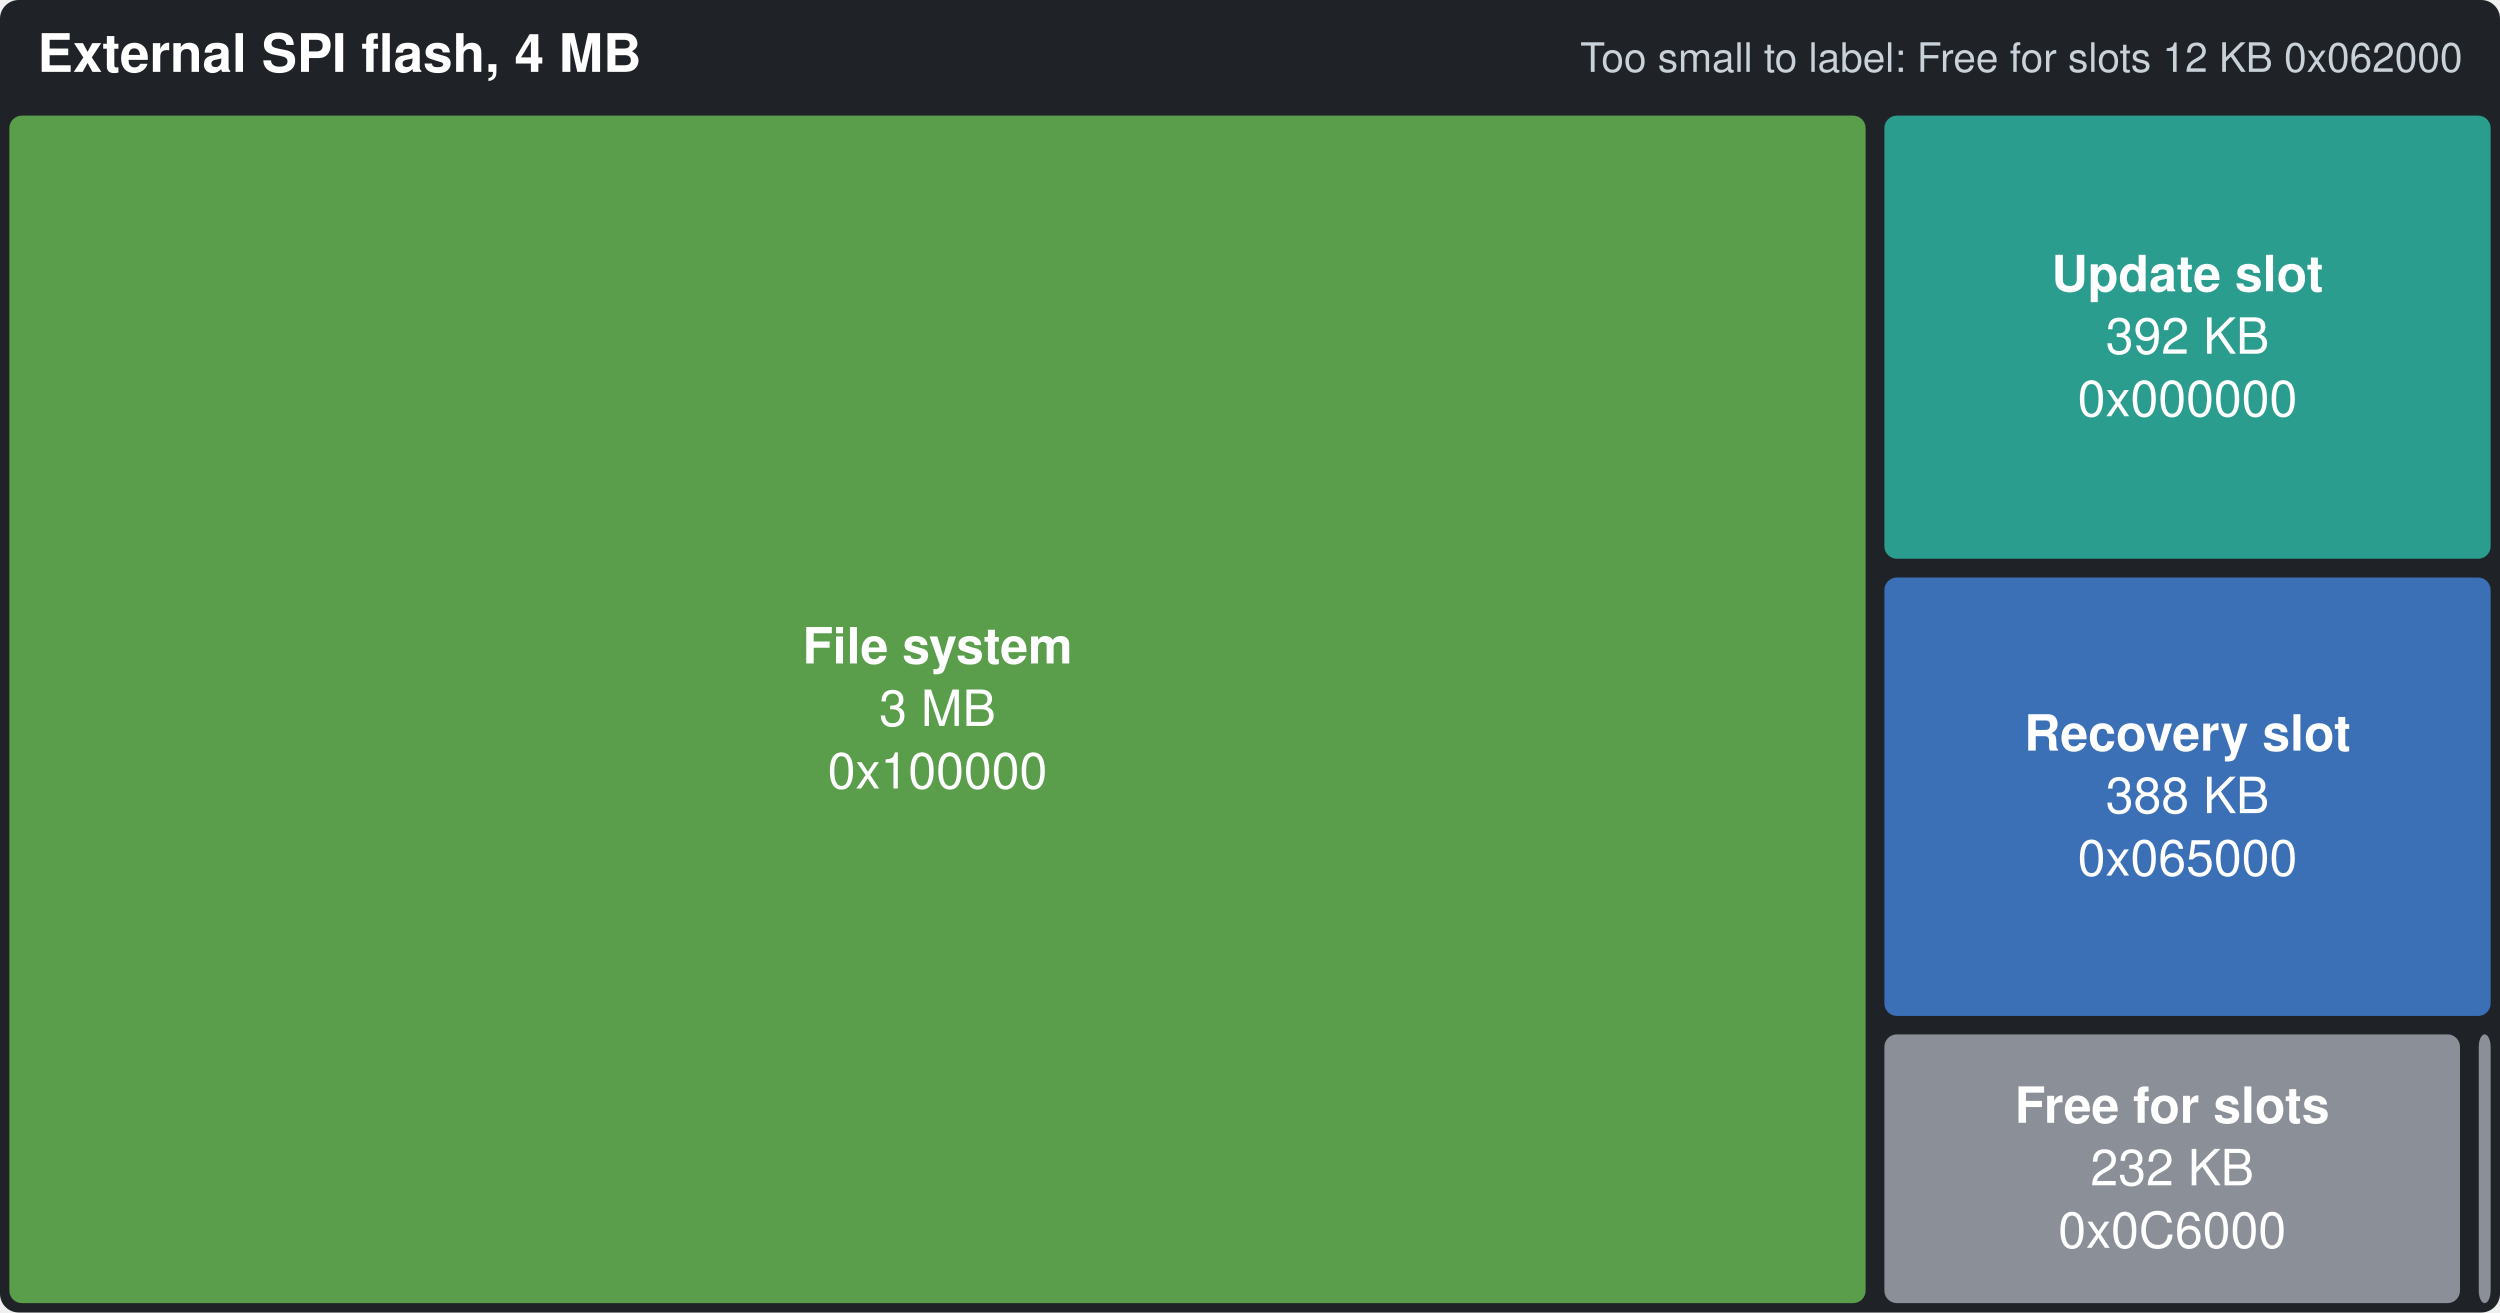
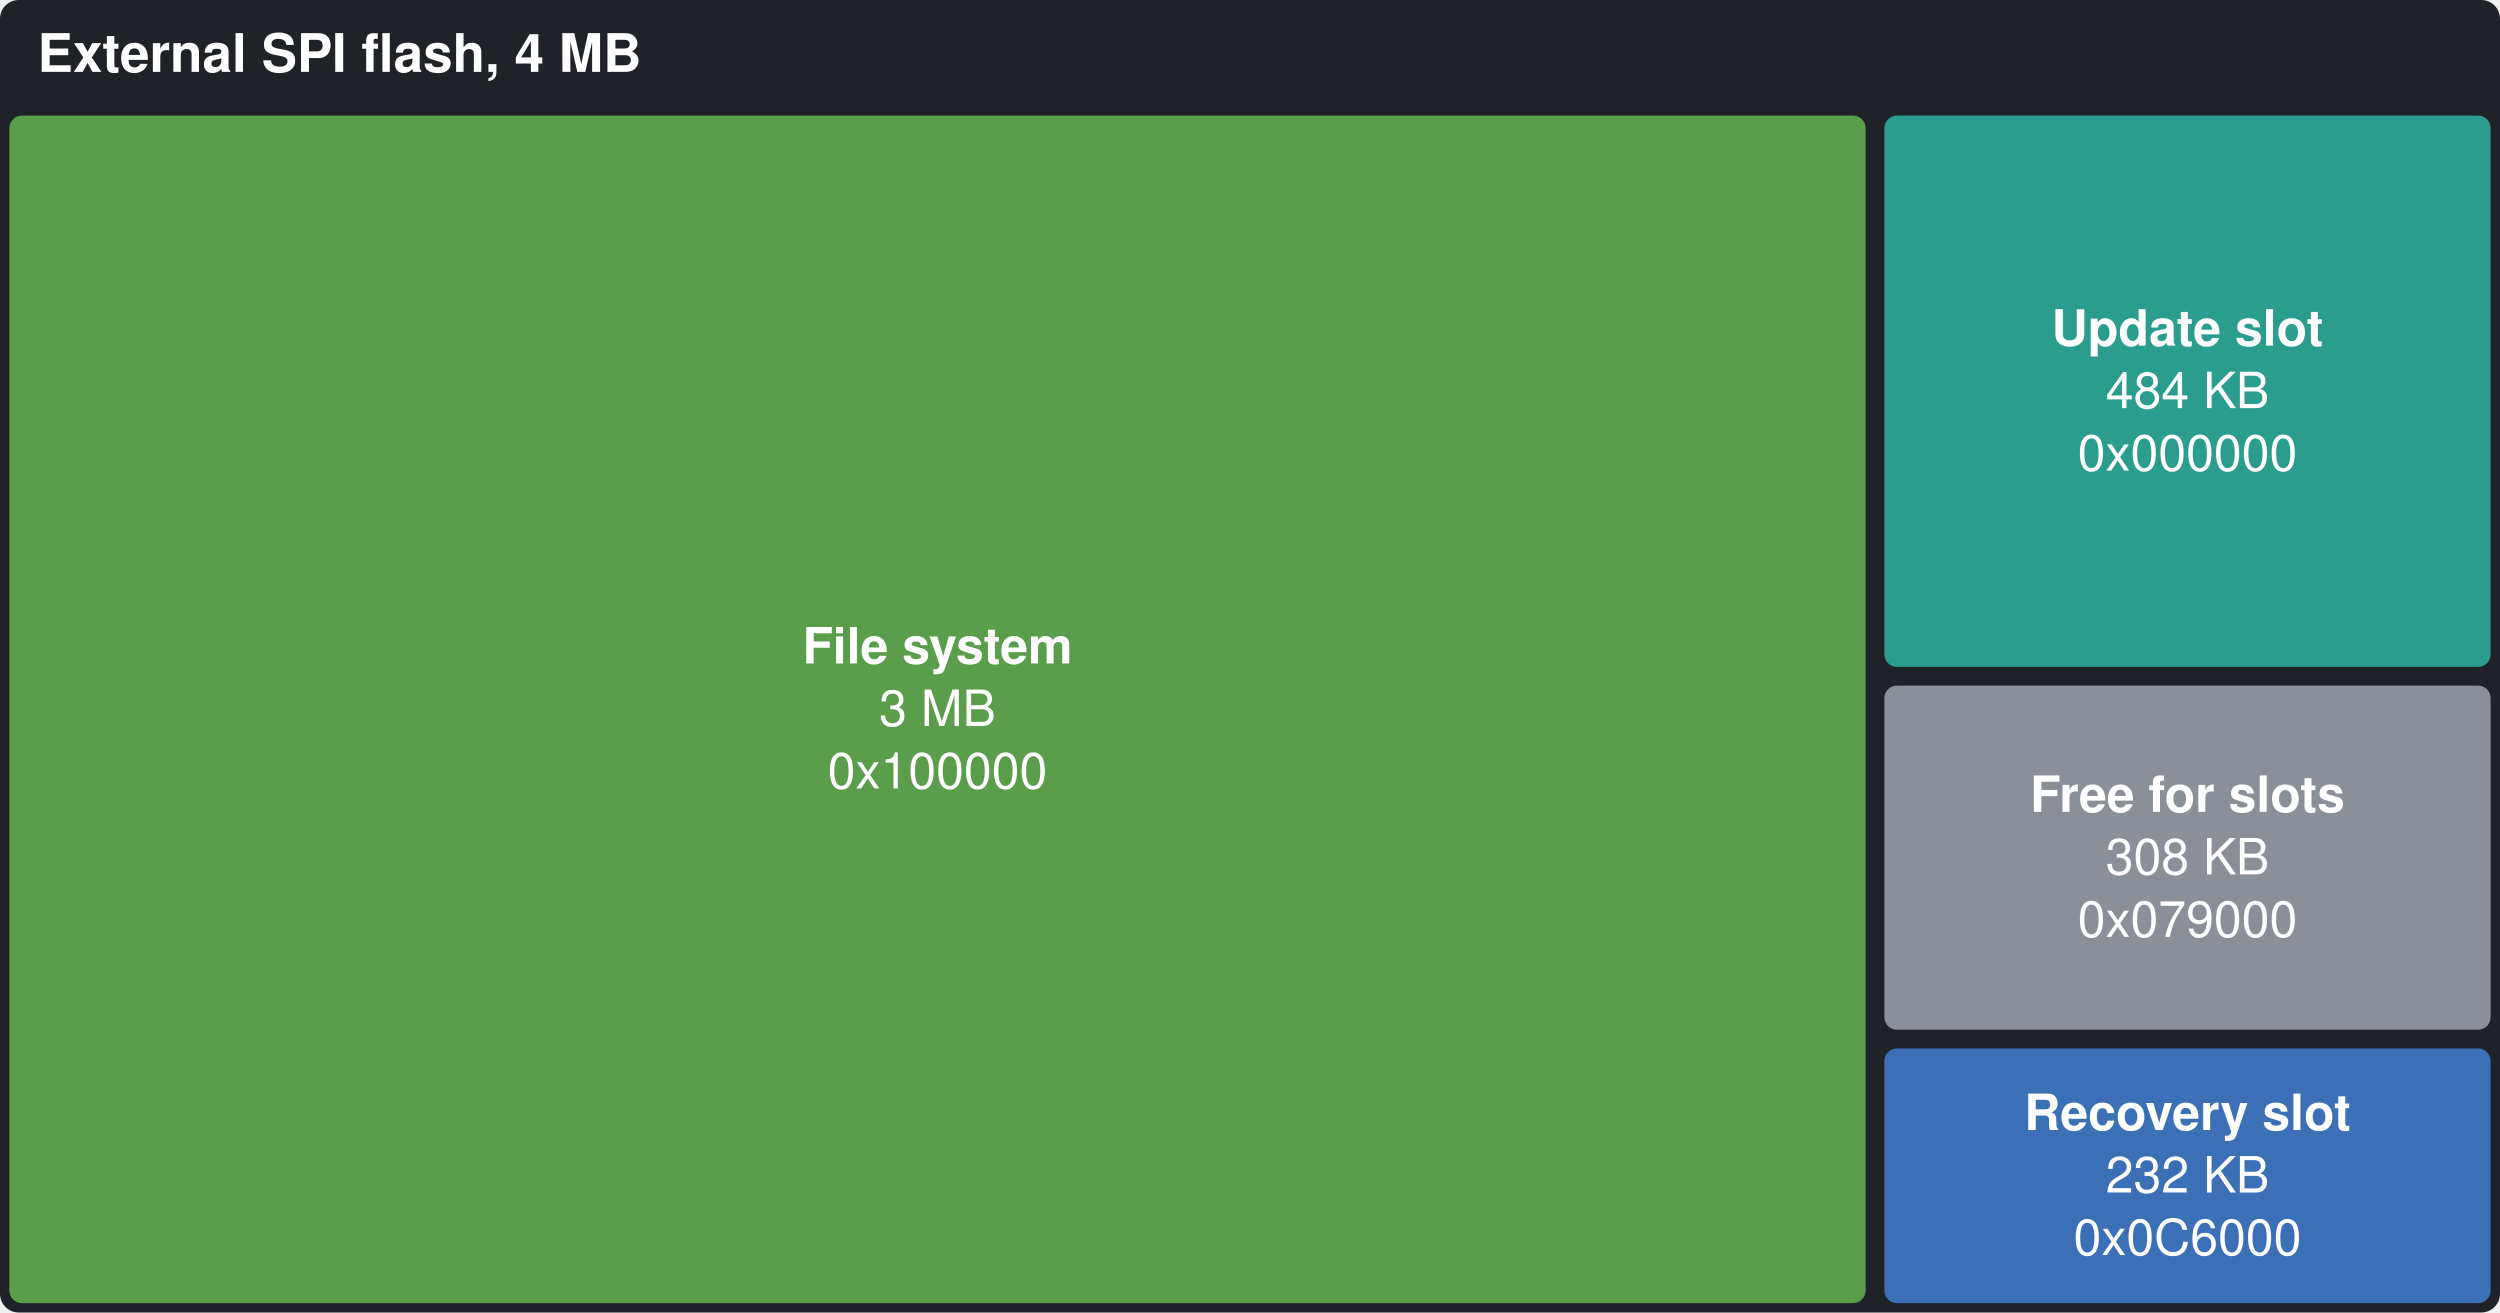
<svg xmlns="http://www.w3.org/2000/svg" viewBox="0 0 800 420" font-family="Helvetica, Arial, sans-serif">
  <rect width="800" height="420" rx="6" fill="#1f2328" />
  <text x="12" y="23" font-size="17" font-weight="bold" fill="#ffffff">External SPI flash, 4 MB</text>
  <rect x="3.0" y="37.0" width="594.0" height="380.0" rx="4" fill="#5a9e4b" />
  <text x="300.0" y="212.3" font-size="16.0" font-weight="bold" fill="#ffffff" text-anchor="middle">File system</text>
  <text x="300.0" y="232.3" font-size="16.0" font-weight="normal" fill="#ffffff" text-anchor="middle">3 MB</text>
  <text x="300.0" y="252.3" font-size="16.0" font-weight="normal" fill="#ffffff" text-anchor="middle">0x100000</text>
-   <rect x="603.0" y="37.0" width="194.0" height="141.8" rx="4" fill="#2a9d8f" />
-   <text x="700.0" y="93.2" font-size="16.0" font-weight="bold" fill="#ffffff" text-anchor="middle">Update slot</text>
-   <text x="700.0" y="113.2" font-size="16.0" font-weight="normal" fill="#ffffff" text-anchor="middle">392 KB</text>
-   <text x="700.0" y="133.2" font-size="16.0" font-weight="normal" fill="#ffffff" text-anchor="middle">0x000000</text>
-   <rect x="603.0" y="184.8" width="194.0" height="140.3" rx="4" fill="#3b6fb6" />
-   <text x="700.0" y="240.2" font-size="16.0" font-weight="bold" fill="#ffffff" text-anchor="middle">Recovery slot</text>
-   <text x="700.0" y="260.2" font-size="16.0" font-weight="normal" fill="#ffffff" text-anchor="middle">388 KB</text>
-   <text x="700.0" y="280.2" font-size="16.0" font-weight="normal" fill="#ffffff" text-anchor="middle">0x065000</text>
-   <rect x="603.0" y="331.0" width="184.2" height="86.0" rx="4" fill="#8a8f98" />
-   <text x="695.1" y="359.3" font-size="16.0" font-weight="bold" fill="#ffffff" text-anchor="middle">Free for slots</text>
-   <text x="695.1" y="379.3" font-size="16.0" font-weight="normal" fill="#ffffff" text-anchor="middle">232 KB</text>
-   <text x="695.1" y="399.3" font-size="16.0" font-weight="normal" fill="#ffffff" text-anchor="middle">0x0C6000</text>
-   <rect x="793.2" y="331.0" width="3.8" height="86.0" rx="4" fill="#8a8f98" />
-   <text x="788" y="23" font-size="13" fill="#c9d1d9" text-anchor="end">Too small to label: Free for slots 12 KB 0x062000</text>
+   <rect x="603.0" y="37.0" width="194.0" height="176.4" rx="4" fill="#2a9d8f" />
+   <text x="700.0" y="110.6" font-size="16.0" font-weight="bold" fill="#ffffff" text-anchor="middle">Update slot</text>
+   <text x="700.0" y="130.6" font-size="16.0" font-weight="normal" fill="#ffffff" text-anchor="middle">484 KB</text>
+   <text x="700.0" y="150.6" font-size="16.0" font-weight="normal" fill="#ffffff" text-anchor="middle">0x000000</text>
+   <rect x="603.0" y="219.4" width="194.0" height="110.1" rx="4" fill="#8a8f98" />
+   <text x="700.0" y="259.8" font-size="16.0" font-weight="bold" fill="#ffffff" text-anchor="middle">Free for slots</text>
+   <text x="700.0" y="279.8" font-size="16.0" font-weight="normal" fill="#ffffff" text-anchor="middle">308 KB</text>
+   <text x="700.0" y="299.8" font-size="16.0" font-weight="normal" fill="#ffffff" text-anchor="middle">0x079000</text>
+   <rect x="603.0" y="335.5" width="194.0" height="81.5" rx="4" fill="#3b6fb6" />
+   <text x="700.0" y="361.6" font-size="16.0" font-weight="bold" fill="#ffffff" text-anchor="middle">Recovery slot</text>
+   <text x="700.0" y="381.6" font-size="16.0" font-weight="normal" fill="#ffffff" text-anchor="middle">232 KB</text>
+   <text x="700.0" y="401.6" font-size="16.0" font-weight="normal" fill="#ffffff" text-anchor="middle">0x0C6000</text>
</svg>
